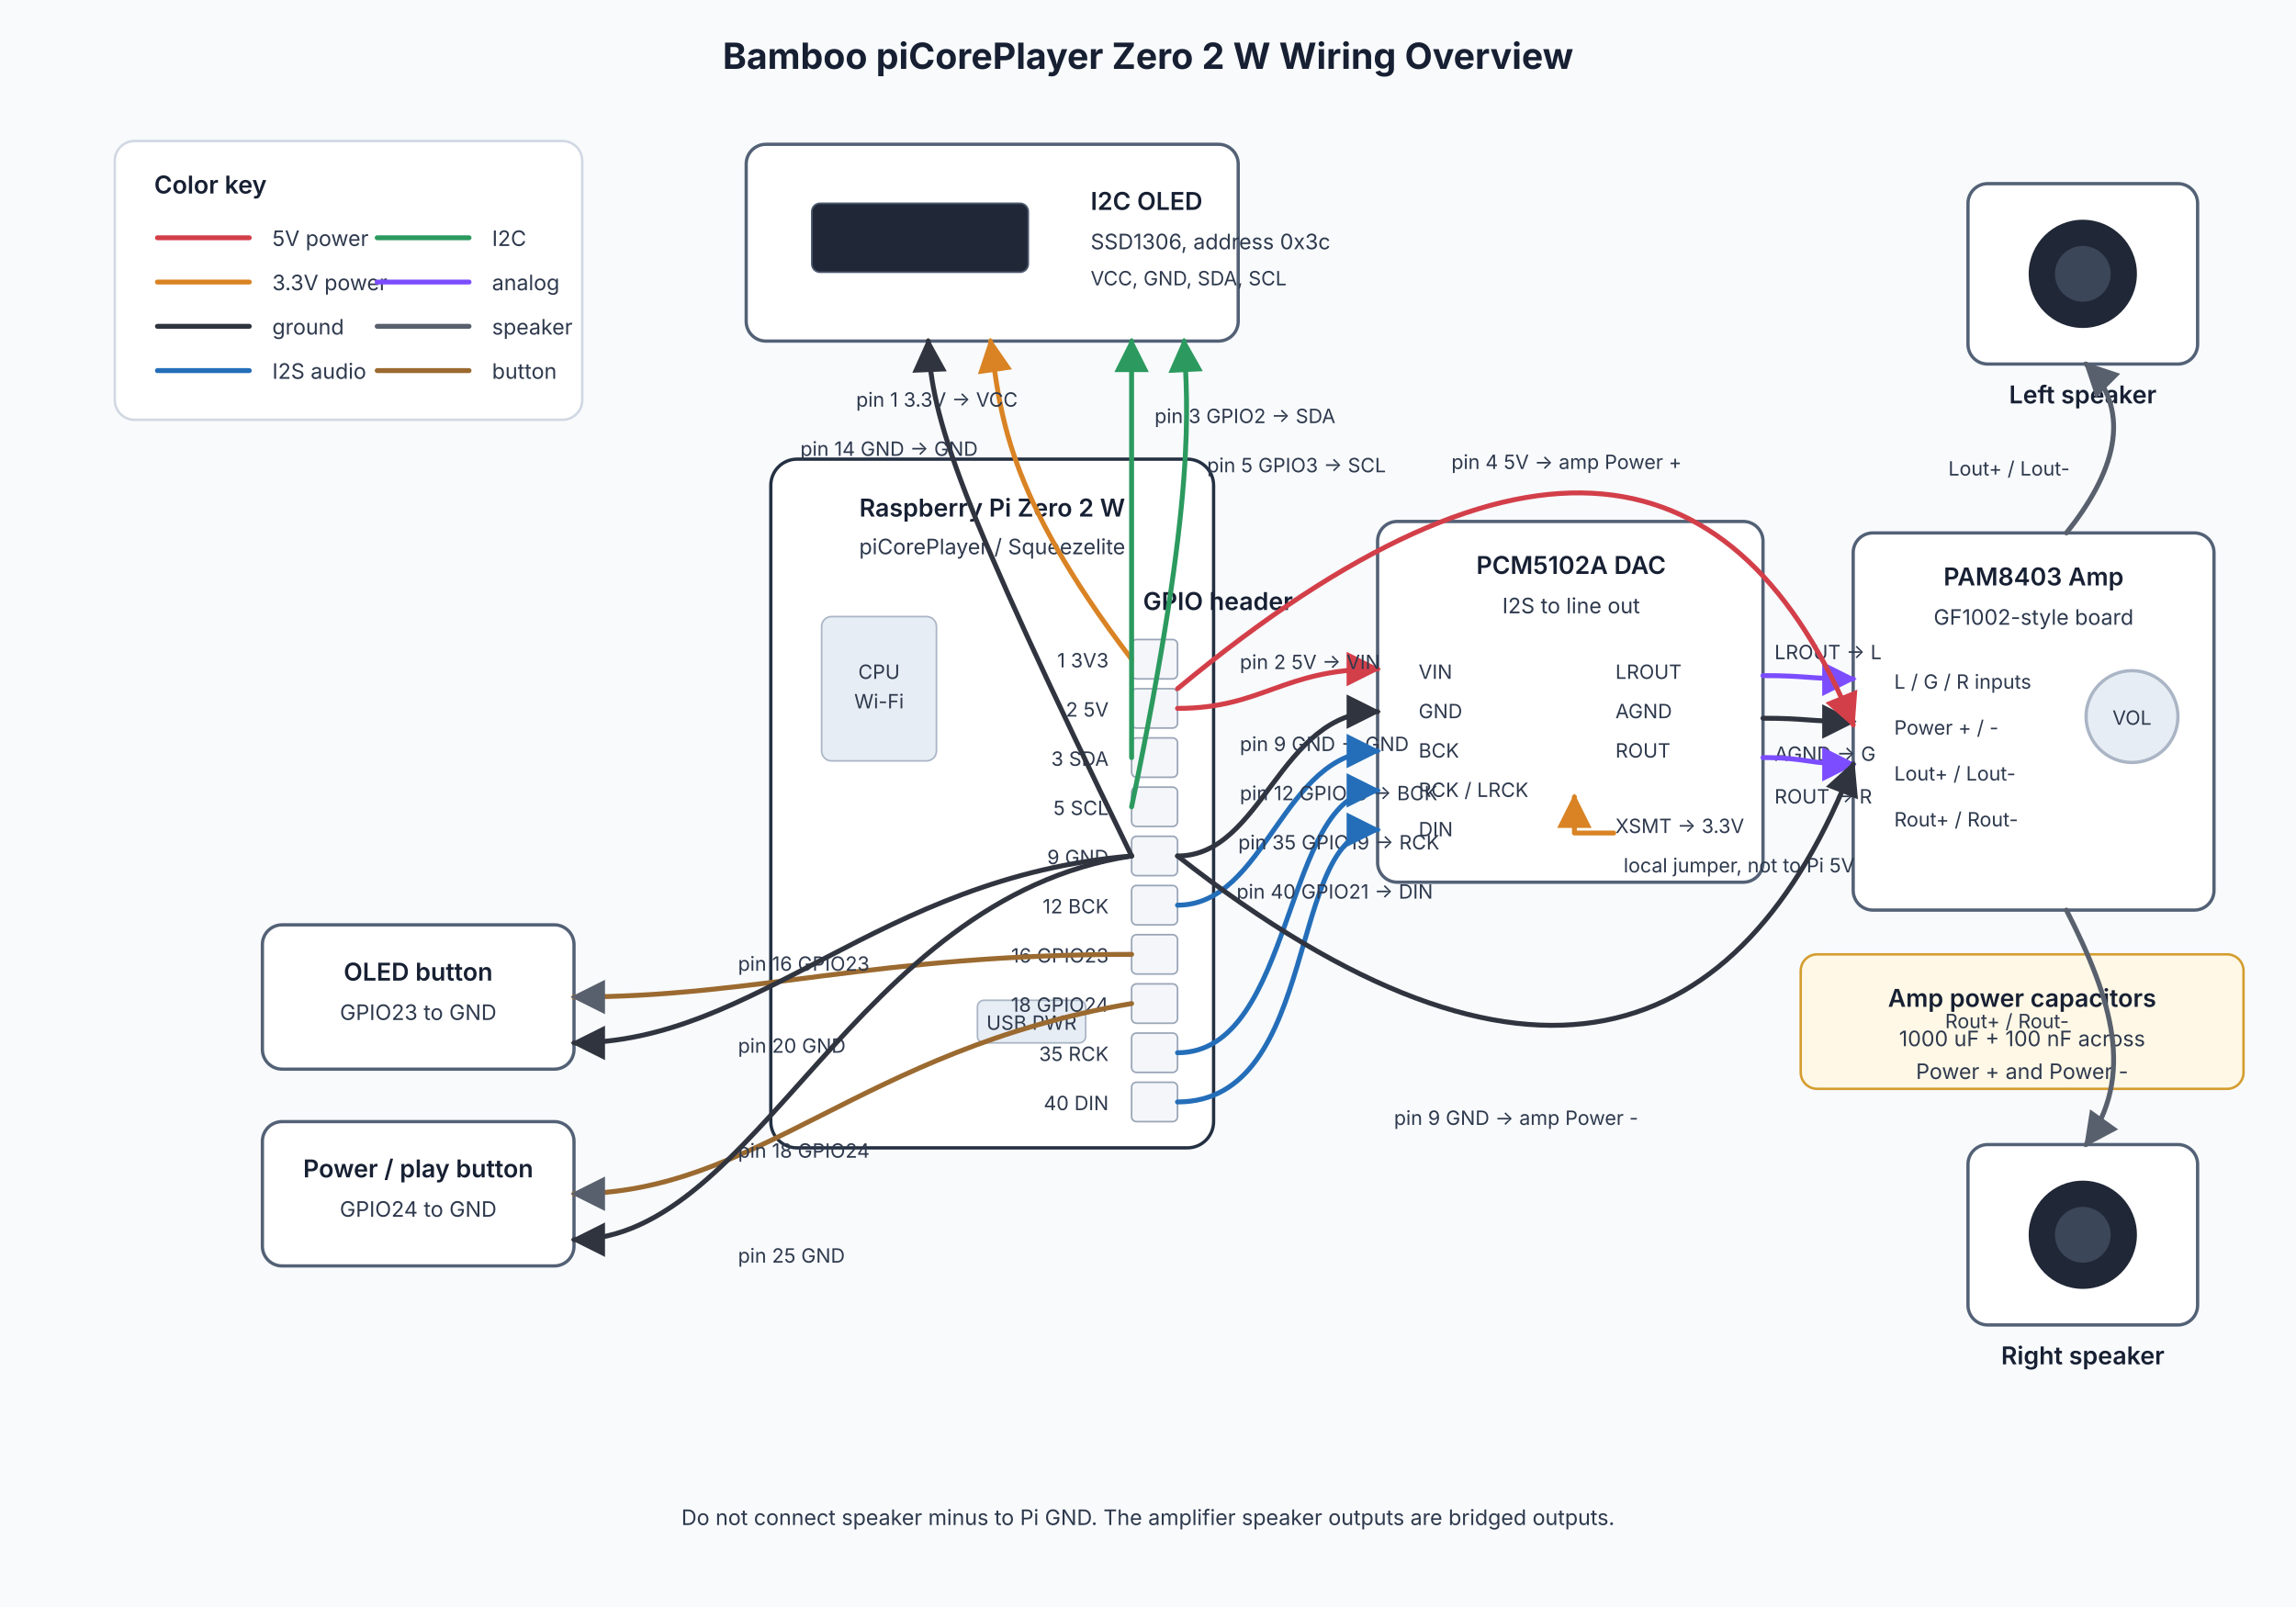
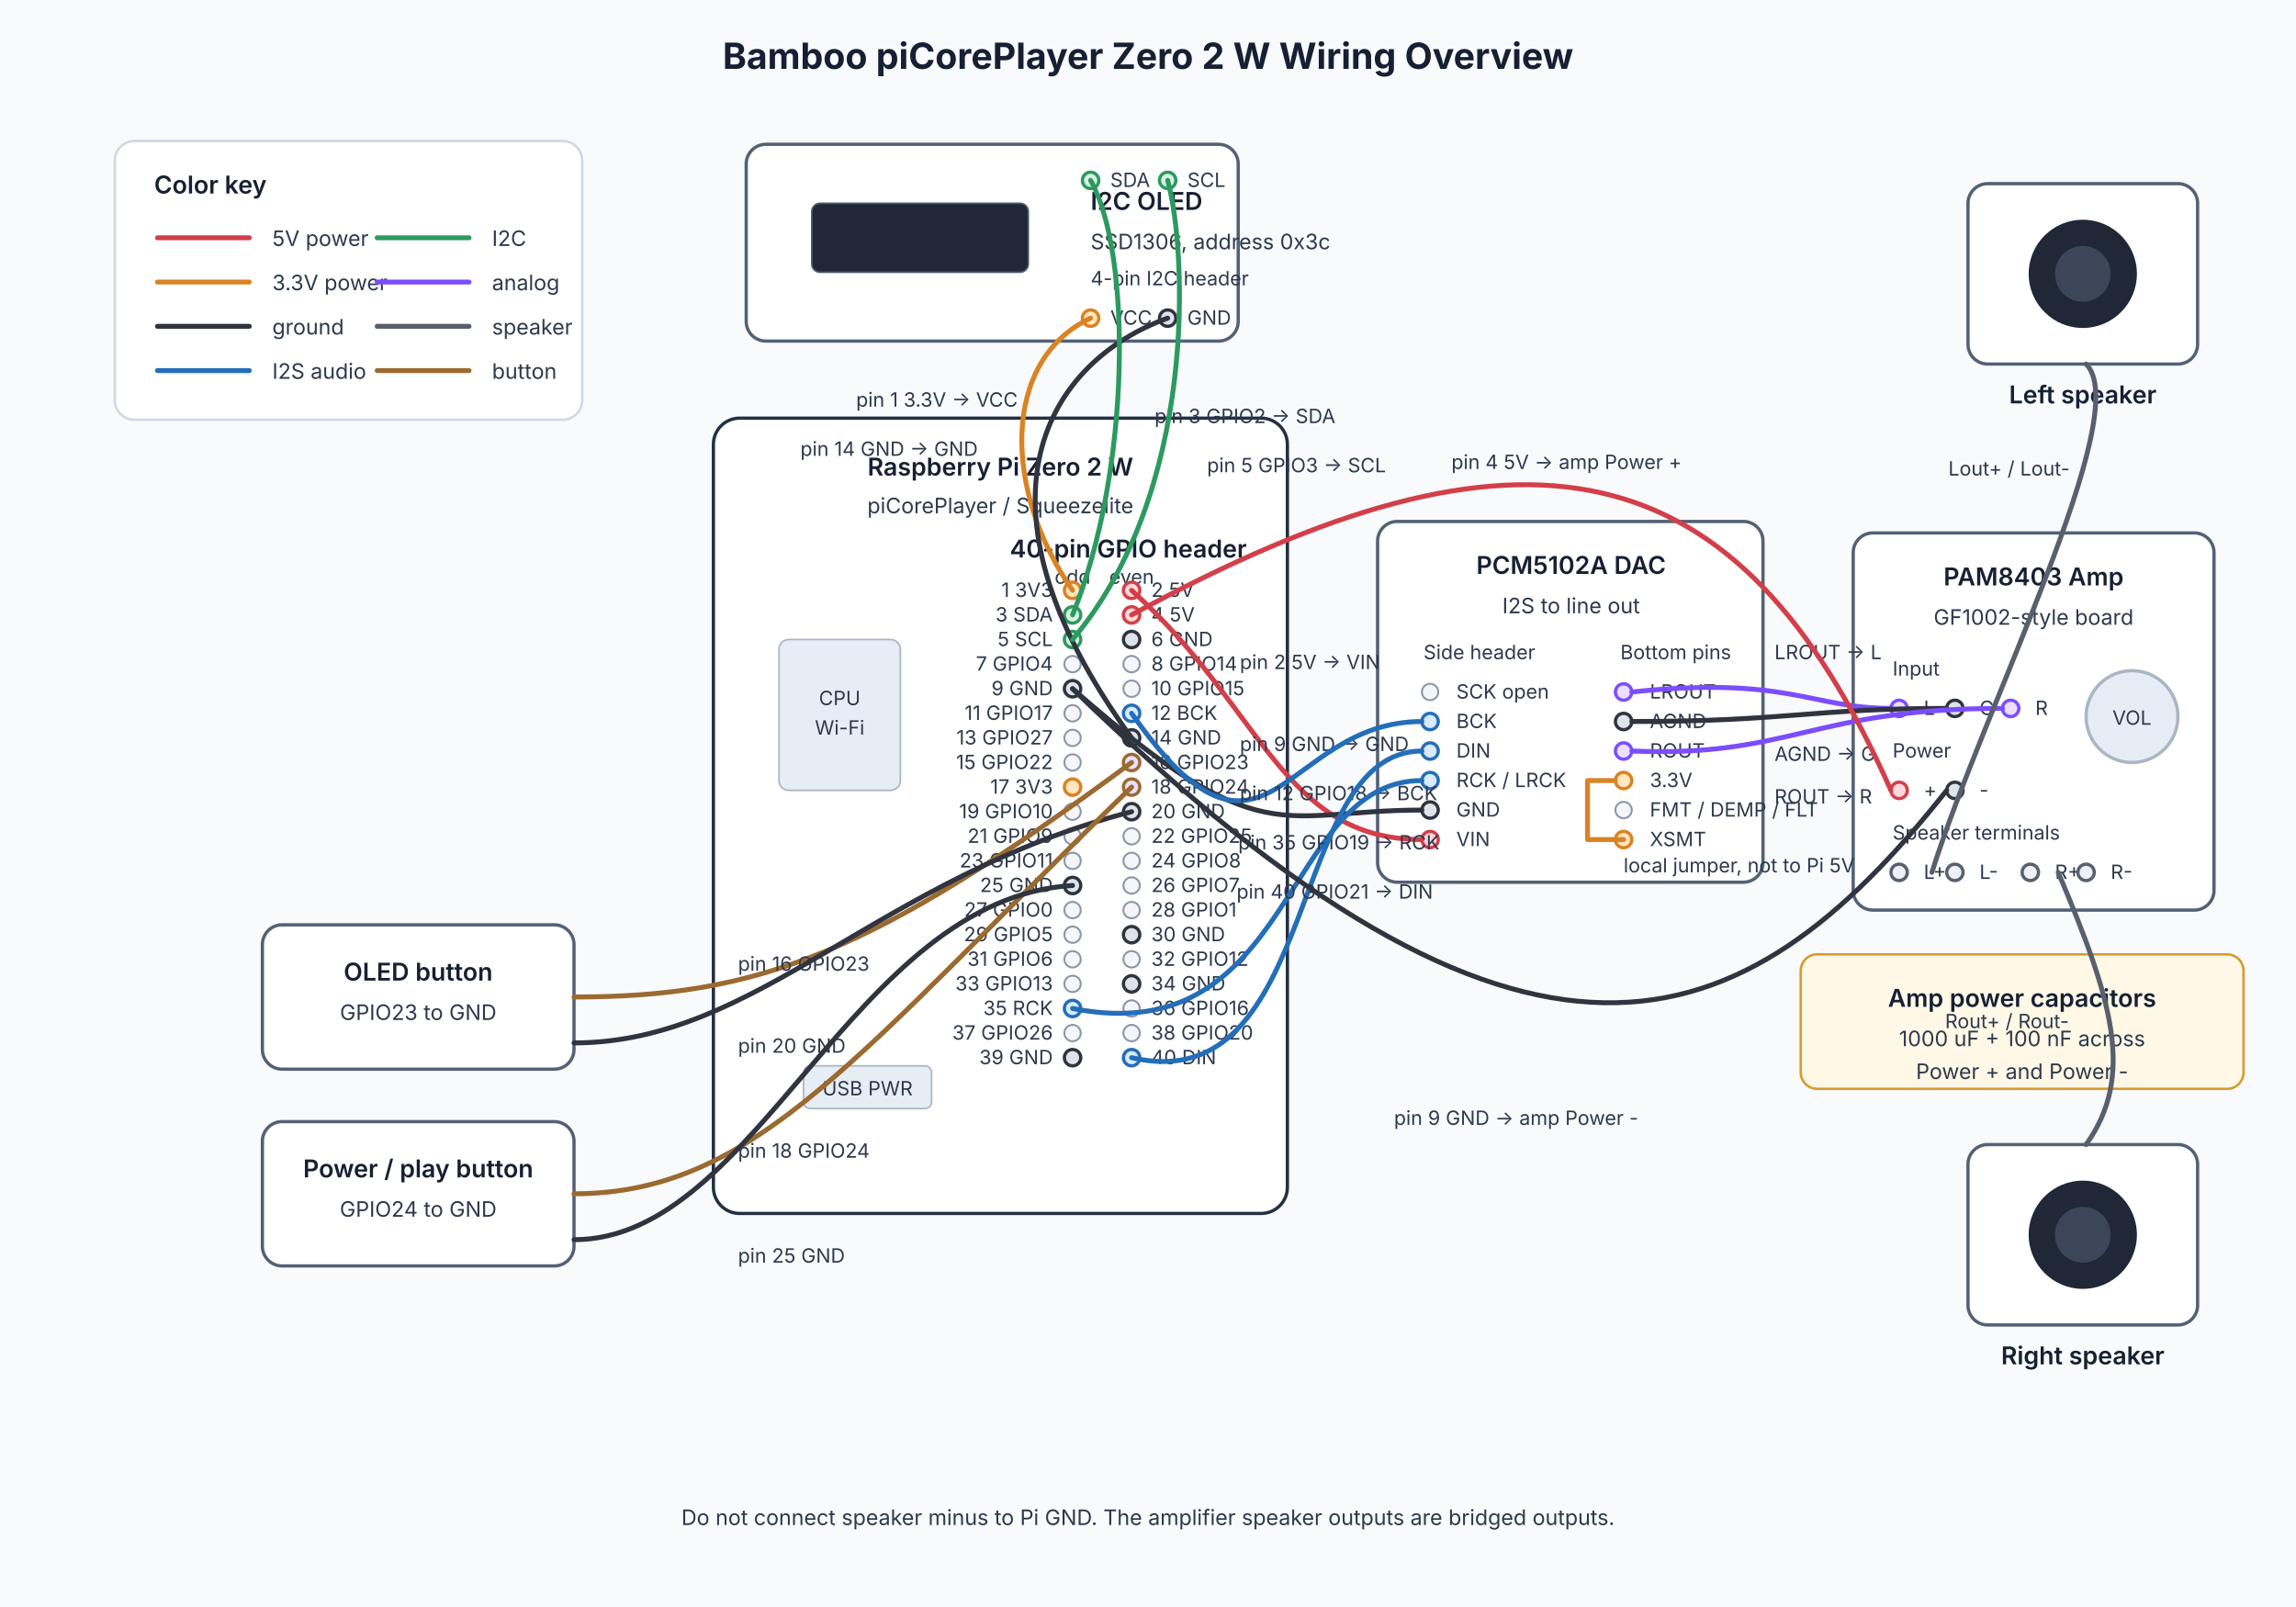
<svg xmlns="http://www.w3.org/2000/svg" width="1400" height="980" viewBox="0 0 1400 980" role="img" aria-labelledby="title desc">
  <defs>
    <marker id="arrow-red" viewBox="0 0 10 10" refX="9" refY="5" markerWidth="7" markerHeight="7" orient="auto-start-reverse">
      <path d="M 0 0 L 10 5 L 0 10 z" fill="#d33f49" />
    </marker>
    <marker id="arrow-orange" viewBox="0 0 10 10" refX="9" refY="5" markerWidth="7" markerHeight="7" orient="auto-start-reverse">
      <path d="M 0 0 L 10 5 L 0 10 z" fill="#d98324" />
    </marker>
    <marker id="arrow-black" viewBox="0 0 10 10" refX="9" refY="5" markerWidth="7" markerHeight="7" orient="auto-start-reverse">
      <path d="M 0 0 L 10 5 L 0 10 z" fill="#30343f" />
    </marker>
    <marker id="arrow-blue" viewBox="0 0 10 10" refX="9" refY="5" markerWidth="7" markerHeight="7" orient="auto-start-reverse">
      <path d="M 0 0 L 10 5 L 0 10 z" fill="#246eb9" />
    </marker>
    <marker id="arrow-green" viewBox="0 0 10 10" refX="9" refY="5" markerWidth="7" markerHeight="7" orient="auto-start-reverse">
      <path d="M 0 0 L 10 5 L 0 10 z" fill="#2c9a5f" />
    </marker>
    <marker id="arrow-purple" viewBox="0 0 10 10" refX="9" refY="5" markerWidth="7" markerHeight="7" orient="auto-start-reverse">
      <path d="M 0 0 L 10 5 L 0 10 z" fill="#7c4dff" />
    </marker>
    <marker id="arrow-gray" viewBox="0 0 10 10" refX="9" refY="5" markerWidth="7" markerHeight="7" orient="auto-start-reverse">
      <path d="M 0 0 L 10 5 L 0 10 z" fill="#59606d" />
    </marker>
    <style>
      .bg { fill: #f8fafc; }
      .board { fill: #ffffff; stroke: #243042; stroke-width: 2; }
      .module { fill: #ffffff; stroke: #536176; stroke-width: 2; }
      .title { font: 700 22px system-ui, -apple-system, BlinkMacSystemFont, "Segoe UI", sans-serif; fill: #172033; }
      .label { font: 600 15px system-ui, -apple-system, BlinkMacSystemFont, "Segoe UI", sans-serif; fill: #172033; }
      .small { font: 13px system-ui, -apple-system, BlinkMacSystemFont, "Segoe UI", sans-serif; fill: #2e394d; }
      .tiny { font: 12px system-ui, -apple-system, BlinkMacSystemFont, "Segoe UI", sans-serif; fill: #2e394d; }
      .pin { fill: #f4f6f9; stroke: #9aa6b8; stroke-width: 1; }
+       .pin-dot { fill: #f4f6f9; stroke: #8b98aa; stroke-width: 1.2; }
+       .pin-5v { fill: #ffd9dc; stroke: #d33f49; stroke-width: 2; }
+       .pin-3v3 { fill: #ffe7c2; stroke: #d98324; stroke-width: 2; }
+       .pin-gnd { fill: #dfe3ea; stroke: #30343f; stroke-width: 2; }
+       .pin-i2s { fill: #d8eaff; stroke: #246eb9; stroke-width: 2; }
+       .pin-i2c { fill: #d9f1e4; stroke: #2c9a5f; stroke-width: 2; }
+       .pin-button { fill: #eadfff; stroke: #9b6a30; stroke-width: 2; }
+       .pin-purple { fill: #eadfff; stroke: #7c4dff; stroke-width: 2; }
+       .pin-gray { fill: #edf0f5; stroke: #59606d; stroke-width: 2; }
      .red { stroke: #d33f49; }
      .orange { stroke: #d98324; }
      .black { stroke: #30343f; }
      .blue { stroke: #246eb9; }
      .green { stroke: #2c9a5f; }
      .purple { stroke: #7c4dff; }
      .gray { stroke: #59606d; }
      .brown { stroke: #9b6a30; }
      .wire { fill: none; stroke-width: 3; stroke-linecap: round; stroke-linejoin: round; }
      .thin { fill: none; stroke-width: 2; stroke-linecap: round; stroke-linejoin: round; }
      .note { fill: #fff8e6; stroke: #d49d2f; stroke-width: 1.5; }
      .legend { fill: #ffffff; stroke: #d1d8e3; stroke-width: 1.5; }
    </style>
  </defs>
  <rect class="bg" x="0" y="0" width="1400" height="980" />
  <text class="title" x="700" y="42" text-anchor="middle">Bamboo piCorePlayer Zero 2 W Wiring Overview</text>
-   <rect class="board" x="470" y="280" width="270" height="420" rx="16" />
-   <text class="label" x="605" y="315" text-anchor="middle">Raspberry Pi Zero 2 W</text>
-   <text class="small" x="605" y="338" text-anchor="middle">piCorePlayer / Squeezelite</text>
-   <rect x="501" y="376" width="70" height="88" rx="6" fill="#e7edf4" stroke="#aab5c5" />
-   <text class="tiny" x="536" y="414" text-anchor="middle">CPU</text>
-   <text class="tiny" x="536" y="432" text-anchor="middle">Wi-Fi</text>
-   <rect x="596" y="610" width="66" height="26" rx="4" fill="#e7edf4" stroke="#aab5c5" />
-   <text class="tiny" x="629" y="628" text-anchor="middle">USB PWR</text>
-   <g>
-     <text class="label" x="697" y="372">GPIO header</text>
-     <rect class="pin" x="690" y="390" width="28" height="24" rx="3" />
-     <text class="tiny" x="676" y="407" text-anchor="end">1 3V3</text>
-     <rect class="pin" x="690" y="420" width="28" height="24" rx="3" />
-     <text class="tiny" x="676" y="437" text-anchor="end">2 5V</text>
-     <rect class="pin" x="690" y="450" width="28" height="24" rx="3" />
-     <text class="tiny" x="676" y="467" text-anchor="end">3 SDA</text>
-     <rect class="pin" x="690" y="480" width="28" height="24" rx="3" />
-     <text class="tiny" x="676" y="497" text-anchor="end">5 SCL</text>
-     <rect class="pin" x="690" y="510" width="28" height="24" rx="3" />
-     <text class="tiny" x="676" y="527" text-anchor="end">9 GND</text>
-     <rect class="pin" x="690" y="540" width="28" height="24" rx="3" />
-     <text class="tiny" x="676" y="557" text-anchor="end">12 BCK</text>
-     <rect class="pin" x="690" y="570" width="28" height="24" rx="3" />
-     <text class="tiny" x="676" y="587" text-anchor="end">16 GPIO23</text>
-     <rect class="pin" x="690" y="600" width="28" height="24" rx="3" />
-     <text class="tiny" x="676" y="617" text-anchor="end">18 GPIO24</text>
-     <rect class="pin" x="690" y="630" width="28" height="24" rx="3" />
-     <text class="tiny" x="676" y="647" text-anchor="end">35 RCK</text>
-     <rect class="pin" x="690" y="660" width="28" height="24" rx="3" />
-     <text class="tiny" x="676" y="677" text-anchor="end">40 DIN</text>
+   <rect class="board" x="435" y="255" width="350" height="485" rx="16" />
+   <text class="label" x="610" y="290" text-anchor="middle">Raspberry Pi Zero 2 W</text>
+   <text class="small" x="610" y="313" text-anchor="middle">piCorePlayer / Squeezelite</text>
+   <rect x="475" y="390" width="74" height="92" rx="6" fill="#e7edf4" stroke="#aab5c5" />
+   <text class="tiny" x="512" y="430" text-anchor="middle">CPU</text>
+   <text class="tiny" x="512" y="448" text-anchor="middle">Wi-Fi</text>
+   <rect x="490" y="650" width="78" height="26" rx="4" fill="#e7edf4" stroke="#aab5c5" />
+   <text class="tiny" x="529" y="668" text-anchor="middle">USB PWR</text>
+   <g>
+     <text class="label" x="688" y="340" text-anchor="middle">40-pin GPIO header</text>
+     <text class="tiny" x="654" y="356" text-anchor="middle">odd</text>
+     <text class="tiny" x="690" y="356" text-anchor="middle">even</text>
+     <text class="tiny" x="642" y="364" text-anchor="end">1 3V3</text>
+     <circle class="pin-dot pin-3v3" cx="654" cy="360" r="5" />
+     <circle class="pin-dot pin-5v" cx="690" cy="360" r="5" />
+     <text class="tiny" x="702" y="364">2 5V</text>
+     <text class="tiny" x="642" y="379" text-anchor="end">3 SDA</text>
+     <circle class="pin-dot pin-i2c" cx="654" cy="375" r="5" />
+     <circle class="pin-dot pin-5v" cx="690" cy="375" r="5" />
+     <text class="tiny" x="702" y="379">4 5V</text>
+     <text class="tiny" x="642" y="394" text-anchor="end">5 SCL</text>
+     <circle class="pin-dot pin-i2c" cx="654" cy="390" r="5" />
+     <circle class="pin-dot pin-gnd" cx="690" cy="390" r="5" />
+     <text class="tiny" x="702" y="394">6 GND</text>
+     <text class="tiny" x="642" y="409" text-anchor="end">7 GPIO4</text>
+     <circle class="pin-dot" cx="654" cy="405" r="5" />
+     <circle class="pin-dot" cx="690" cy="405" r="5" />
+     <text class="tiny" x="702" y="409">8 GPIO14</text>
+     <text class="tiny" x="642" y="424" text-anchor="end">9 GND</text>
+     <circle class="pin-dot pin-gnd" cx="654" cy="420" r="5" />
+     <circle class="pin-dot" cx="690" cy="420" r="5" />
+     <text class="tiny" x="702" y="424">10 GPIO15</text>
+     <text class="tiny" x="642" y="439" text-anchor="end">11 GPIO17</text>
+     <circle class="pin-dot" cx="654" cy="435" r="5" />
+     <circle class="pin-dot pin-i2s" cx="690" cy="435" r="5" />
+     <text class="tiny" x="702" y="439">12 BCK</text>
+     <text class="tiny" x="642" y="454" text-anchor="end">13 GPIO27</text>
+     <circle class="pin-dot" cx="654" cy="450" r="5" />
+     <circle class="pin-dot pin-gnd" cx="690" cy="450" r="5" />
+     <text class="tiny" x="702" y="454">14 GND</text>
+     <text class="tiny" x="642" y="469" text-anchor="end">15 GPIO22</text>
+     <circle class="pin-dot" cx="654" cy="465" r="5" />
+     <circle class="pin-dot pin-button" cx="690" cy="465" r="5" />
+     <text class="tiny" x="702" y="469">16 GPIO23</text>
+     <text class="tiny" x="642" y="484" text-anchor="end">17 3V3</text>
+     <circle class="pin-dot pin-3v3" cx="654" cy="480" r="5" />
+     <circle class="pin-dot pin-button" cx="690" cy="480" r="5" />
+     <text class="tiny" x="702" y="484">18 GPIO24</text>
+     <text class="tiny" x="642" y="499" text-anchor="end">19 GPIO10</text>
+     <circle class="pin-dot" cx="654" cy="495" r="5" />
+     <circle class="pin-dot pin-gnd" cx="690" cy="495" r="5" />
+     <text class="tiny" x="702" y="499">20 GND</text>
+     <text class="tiny" x="642" y="514" text-anchor="end">21 GPIO9</text>
+     <circle class="pin-dot" cx="654" cy="510" r="5" />
+     <circle class="pin-dot" cx="690" cy="510" r="5" />
+     <text class="tiny" x="702" y="514">22 GPIO25</text>
+     <text class="tiny" x="642" y="529" text-anchor="end">23 GPIO11</text>
+     <circle class="pin-dot" cx="654" cy="525" r="5" />
+     <circle class="pin-dot" cx="690" cy="525" r="5" />
+     <text class="tiny" x="702" y="529">24 GPIO8</text>
+     <text class="tiny" x="642" y="544" text-anchor="end">25 GND</text>
+     <circle class="pin-dot pin-gnd" cx="654" cy="540" r="5" />
+     <circle class="pin-dot" cx="690" cy="540" r="5" />
+     <text class="tiny" x="702" y="544">26 GPIO7</text>
+     <text class="tiny" x="642" y="559" text-anchor="end">27 GPIO0</text>
+     <circle class="pin-dot" cx="654" cy="555" r="5" />
+     <circle class="pin-dot" cx="690" cy="555" r="5" />
+     <text class="tiny" x="702" y="559">28 GPIO1</text>
+     <text class="tiny" x="642" y="574" text-anchor="end">29 GPIO5</text>
+     <circle class="pin-dot" cx="654" cy="570" r="5" />
+     <circle class="pin-dot pin-gnd" cx="690" cy="570" r="5" />
+     <text class="tiny" x="702" y="574">30 GND</text>
+     <text class="tiny" x="642" y="589" text-anchor="end">31 GPIO6</text>
+     <circle class="pin-dot" cx="654" cy="585" r="5" />
+     <circle class="pin-dot" cx="690" cy="585" r="5" />
+     <text class="tiny" x="702" y="589">32 GPIO12</text>
+     <text class="tiny" x="642" y="604" text-anchor="end">33 GPIO13</text>
+     <circle class="pin-dot" cx="654" cy="600" r="5" />
+     <circle class="pin-dot pin-gnd" cx="690" cy="600" r="5" />
+     <text class="tiny" x="702" y="604">34 GND</text>
+     <text class="tiny" x="642" y="619" text-anchor="end">35 RCK</text>
+     <circle class="pin-dot pin-i2s" cx="654" cy="615" r="5" />
+     <circle class="pin-dot" cx="690" cy="615" r="5" />
+     <text class="tiny" x="702" y="619">36 GPIO16</text>
+     <text class="tiny" x="642" y="634" text-anchor="end">37 GPIO26</text>
+     <circle class="pin-dot" cx="654" cy="630" r="5" />
+     <circle class="pin-dot" cx="690" cy="630" r="5" />
+     <text class="tiny" x="702" y="634">38 GPIO20</text>
+     <text class="tiny" x="642" y="649" text-anchor="end">39 GND</text>
+     <circle class="pin-dot pin-gnd" cx="654" cy="645" r="5" />
+     <circle class="pin-dot pin-i2s" cx="690" cy="645" r="5" />
+     <text class="tiny" x="702" y="649">40 DIN</text>
  </g>
  <rect class="module" x="455" y="88" width="300" height="120" rx="12" />
  <rect x="495" y="124" width="132" height="42" rx="5" fill="#202736" stroke="#4c596e" />
  <text class="label" x="665" y="128">I2C OLED</text>
  <text class="small" x="665" y="152">SSD1306, address 0x3c</text>
-   <text class="tiny" x="665" y="174">VCC, GND, SDA, SCL</text>
+   <text class="tiny" x="665" y="174">4-pin I2C header</text>
+   <circle class="pin-dot pin-3v3" cx="665" cy="194" r="5" />
+   <text class="tiny" x="677" y="198">VCC</text>
+   <circle class="pin-dot pin-gnd" cx="712" cy="194" r="5" />
+   <text class="tiny" x="724" y="198">GND</text>
+   <circle class="pin-dot pin-i2c" cx="665" cy="110" r="5" />
+   <text class="tiny" x="677" y="114">SDA</text>
+   <circle class="pin-dot pin-i2c" cx="712" cy="110" r="5" />
+   <text class="tiny" x="724" y="114">SCL</text>
  <rect class="module" x="840" y="318" width="235" height="220" rx="12" />
  <text class="label" x="958" y="350" text-anchor="middle">PCM5102A DAC</text>
  <text class="small" x="958" y="374" text-anchor="middle">I2S to line out</text>
-   <text class="tiny" x="865" y="414">VIN</text>
-   <text class="tiny" x="865" y="438">GND</text>
-   <text class="tiny" x="865" y="462">BCK</text>
-   <text class="tiny" x="865" y="486">RCK / LRCK</text>
-   <text class="tiny" x="865" y="510">DIN</text>
-   <text class="tiny" x="985" y="414">LROUT</text>
-   <text class="tiny" x="985" y="438">AGND</text>
-   <text class="tiny" x="985" y="462">ROUT</text>
-   <text class="tiny" x="985" y="508">XSMT -&gt; 3.3V</text>
+   <text class="tiny" x="868" y="402">Side header</text>
+   <circle class="pin-dot" cx="872" cy="422" r="5" />
+   <text class="tiny" x="888" y="426">SCK open</text>
+   <circle class="pin-dot pin-i2s" cx="872" cy="440" r="5" />
+   <text class="tiny" x="888" y="444">BCK</text>
+   <circle class="pin-dot pin-i2s" cx="872" cy="458" r="5" />
+   <text class="tiny" x="888" y="462">DIN</text>
+   <circle class="pin-dot pin-i2s" cx="872" cy="476" r="5" />
+   <text class="tiny" x="888" y="480">RCK / LRCK</text>
+   <circle class="pin-dot pin-gnd" cx="872" cy="494" r="5" />
+   <text class="tiny" x="888" y="498">GND</text>
+   <circle class="pin-dot pin-5v" cx="872" cy="512" r="5" />
+   <text class="tiny" x="888" y="516">VIN</text>
+   <text class="tiny" x="988" y="402">Bottom pins</text>
+   <circle class="pin-dot pin-purple" cx="990" cy="422" r="5" />
+   <text class="tiny" x="1006" y="426">LROUT</text>
+   <circle class="pin-dot pin-gnd" cx="990" cy="440" r="5" />
+   <text class="tiny" x="1006" y="444">AGND</text>
+   <circle class="pin-dot pin-purple" cx="990" cy="458" r="5" />
+   <text class="tiny" x="1006" y="462">ROUT</text>
+   <circle class="pin-dot pin-3v3" cx="990" cy="476" r="5" />
+   <text class="tiny" x="1006" y="480">3.3V</text>
+   <circle class="pin-dot" cx="990" cy="494" r="5" />
+   <text class="tiny" x="1006" y="498">FMT / DEMP / FLT</text>
+   <circle class="pin-dot pin-3v3" cx="990" cy="512" r="5" />
+   <text class="tiny" x="1006" y="516">XSMT</text>
  <rect class="module" x="1130" y="325" width="220" height="230" rx="12" />
  <text class="label" x="1240" y="357" text-anchor="middle">PAM8403 Amp</text>
  <text class="small" x="1240" y="381" text-anchor="middle">GF1002-style board</text>
-   <text class="tiny" x="1155" y="420">L / G / R inputs</text>
-   <text class="tiny" x="1155" y="448">Power + / -</text>
-   <text class="tiny" x="1155" y="476">Lout+ / Lout-</text>
-   <text class="tiny" x="1155" y="504">Rout+ / Rout-</text>
+   <text class="tiny" x="1154" y="412">Input</text>
+   <circle class="pin-dot pin-purple" cx="1158" cy="432" r="5" />
+   <text class="tiny" x="1173" y="436">L</text>
+   <circle class="pin-dot pin-gnd" cx="1192" cy="432" r="5" />
+   <text class="tiny" x="1207" y="436">G</text>
+   <circle class="pin-dot pin-purple" cx="1226" cy="432" r="5" />
+   <text class="tiny" x="1241" y="436">R</text>
+   <text class="tiny" x="1154" y="462">Power</text>
+   <circle class="pin-dot pin-5v" cx="1158" cy="482" r="5" />
+   <text class="tiny" x="1173" y="486">+</text>
+   <circle class="pin-dot pin-gnd" cx="1192" cy="482" r="5" />
+   <text class="tiny" x="1207" y="486">-</text>
+   <text class="tiny" x="1154" y="512">Speaker terminals</text>
+   <circle class="pin-dot pin-gray" cx="1158" cy="532" r="5" />
+   <text class="tiny" x="1173" y="536">L+</text>
+   <circle class="pin-dot pin-gray" cx="1192" cy="532" r="5" />
+   <text class="tiny" x="1207" y="536">L-</text>
+   <circle class="pin-dot pin-gray" cx="1238" cy="532" r="5" />
+   <text class="tiny" x="1253" y="536">R+</text>
+   <circle class="pin-dot pin-gray" cx="1272" cy="532" r="5" />
+   <text class="tiny" x="1287" y="536">R-</text>
  <circle cx="1300" cy="437" r="28" fill="#e7edf4" stroke="#aab5c5" stroke-width="2" />
  <text class="tiny" x="1300" y="442" text-anchor="middle">VOL</text>
  <g>
    <rect class="module" x="1200" y="112" width="140" height="110" rx="12" />
    <circle cx="1270" cy="167" r="33" fill="#202736" />
    <circle cx="1270" cy="167" r="17" fill="#3b4659" />
    <text class="label" x="1270" y="246" text-anchor="middle">Left speaker</text>
  </g>
  <g>
    <rect class="module" x="1200" y="698" width="140" height="110" rx="12" />
    <circle cx="1270" cy="753" r="33" fill="#202736" />
    <circle cx="1270" cy="753" r="17" fill="#3b4659" />
    <text class="label" x="1270" y="832" text-anchor="middle">Right speaker</text>
  </g>
  <g>
    <rect class="module" x="160" y="564" width="190" height="88" rx="12" />
    <text class="label" x="255" y="598" text-anchor="middle">OLED button</text>
    <text class="small" x="255" y="622" text-anchor="middle">GPIO23 to GND</text>
  </g>
  <g>
    <rect class="module" x="160" y="684" width="190" height="88" rx="12" />
    <text class="label" x="255" y="718" text-anchor="middle">Power / play button</text>
    <text class="small" x="255" y="742" text-anchor="middle">GPIO24 to GND</text>
  </g>
  <rect class="note" x="1098" y="582" width="270" height="82" rx="10" />
  <text class="label" x="1233" y="614" text-anchor="middle">Amp power capacitors</text>
  <text class="small" x="1233" y="638" text-anchor="middle">1000 uF + 100 nF across</text>
  <text class="small" x="1233" y="658" text-anchor="middle">Power + and Power -</text>
  <rect class="legend" x="70" y="86" width="285" height="170" rx="12" />
  <text class="label" x="94" y="118">Color key</text>
  <line class="wire red" x1="96" y1="145" x2="152" y2="145" />
  <text class="small" x="166" y="150">5V power</text>
  <line class="wire orange" x1="96" y1="172" x2="152" y2="172" />
  <text class="small" x="166" y="177">3.3V power</text>
  <line class="wire black" x1="96" y1="199" x2="152" y2="199" />
  <text class="small" x="166" y="204">ground</text>
  <line class="wire blue" x1="96" y1="226" x2="152" y2="226" />
  <text class="small" x="166" y="231">I2S audio</text>
  <line class="wire green" x1="230" y1="145" x2="286" y2="145" />
  <text class="small" x="300" y="150">I2C</text>
  <line class="wire purple" x1="230" y1="172" x2="286" y2="172" />
  <text class="small" x="300" y="177">analog</text>
  <line class="wire gray" x1="230" y1="199" x2="286" y2="199" />
  <text class="small" x="300" y="204">speaker</text>
  <line class="wire brown" x1="230" y1="226" x2="286" y2="226" />
  <text class="small" x="300" y="231">button</text>
-   <path class="wire red" marker-end="url(#arrow-red)" d="M 718 432 C 770 432, 782 408, 840 408" />
+   <path class="wire red" d="M 690 360 C 770 432, 782 512, 867 512" />
  <text class="tiny" x="756" y="408">pin 2 5V -&gt; VIN</text>
-   <path class="wire black" marker-end="url(#arrow-black)" d="M 718 522 C 770 522, 780 434, 840 434" />
+   <path class="wire black" d="M 654 420 C 770 522, 780 494, 867 494" />
  <text class="tiny" x="756" y="458">pin 9 GND -&gt; GND</text>
-   <path class="wire blue" marker-end="url(#arrow-blue)" d="M 718 552 C 772 552, 782 458, 840 458" />
+   <path class="wire blue" d="M 690 435 C 772 552, 782 440, 867 440" />
  <text class="tiny" x="756" y="488">pin 12 GPIO18 -&gt; BCK</text>
-   <path class="wire blue" marker-end="url(#arrow-blue)" d="M 718 642 C 790 642, 782 482, 840 482" />
+   <path class="wire blue" d="M 654 615 C 790 642, 782 476, 867 476" />
  <text class="tiny" x="755" y="518">pin 35 GPIO19 -&gt; RCK</text>
-   <path class="wire blue" marker-end="url(#arrow-blue)" d="M 718 672 C 806 672, 784 506, 840 506" />
+   <path class="wire blue" d="M 690 645 C 806 672, 784 458, 867 458" />
  <text class="tiny" x="754" y="548">pin 40 GPIO21 -&gt; DIN</text>
-   <path class="wire orange" marker-end="url(#arrow-orange)" d="M 984 508 L 960 508 L 960 486" />
+   <path class="wire orange" d="M 990 512 L 968 512 L 968 476 L 985 476" />
  <text class="tiny" x="990" y="532">local jumper, not to Pi 5V</text>
-   <path class="wire purple" marker-end="url(#arrow-purple)" d="M 1075 412 C 1102 412, 1102 414, 1130 414" />
+   <path class="wire purple" d="M 995 422 C 1090 412, 1104 432, 1153 432" />
  <text class="tiny" x="1082" y="402">LROUT -&gt; L</text>
-   <path class="wire black" marker-end="url(#arrow-black)" d="M 1075 438 C 1102 438, 1102 440, 1130 440" />
+   <path class="wire black" d="M 995 440 C 1090 440, 1105 432, 1187 432" />
  <text class="tiny" x="1082" y="464">AGND -&gt; G</text>
-   <path class="wire purple" marker-end="url(#arrow-purple)" d="M 1075 462 C 1102 462, 1102 466, 1130 466" />
+   <path class="wire purple" d="M 995 458 C 1092 462, 1105 432, 1221 432" />
  <text class="tiny" x="1082" y="490">ROUT -&gt; R</text>
-   <path class="wire red" marker-end="url(#arrow-red)" d="M 718 420 C 930 244, 1060 272, 1130 442" />
+   <path class="wire red" d="M 690 375 C 930 244, 1060 272, 1153 482" />
  <text class="tiny" x="885" y="286">pin 4 5V -&gt; amp Power +</text>
-   <path class="wire black" marker-end="url(#arrow-black)" d="M 718 522 C 932 690, 1062 640, 1130 466" />
+   <path class="wire black" d="M 654 420 C 932 690, 1062 640, 1187 482" />
  <text class="tiny" x="850" y="686">pin 9 GND -&gt; amp Power -</text>
-   <path class="wire gray" marker-end="url(#arrow-gray)" d="M 1260 325 C 1288 290, 1302 252, 1272 222" />
+   <path class="wire gray" d="M 1178 532 C 1210 430, 1302 252, 1272 222" />
  <text class="tiny" x="1188" y="290">Lout+ / Lout-</text>
-   <path class="wire gray" marker-end="url(#arrow-gray)" d="M 1260 555 C 1288 610, 1302 656, 1272 698" />
+   <path class="wire gray" d="M 1255 532 C 1288 610, 1302 656, 1272 698" />
  <text class="tiny" x="1186" y="627">Rout+ / Rout-</text>
-   <path class="wire orange" marker-end="url(#arrow-orange)" d="M 690 402 C 612 300, 610 250, 604 208" />
+   <path class="wire orange" d="M 654 360 C 612 300, 610 220, 665 194" />
  <text class="tiny" x="522" y="248">pin 1 3.3V -&gt; VCC</text>
-   <path class="wire black" marker-end="url(#arrow-black)" d="M 690 522 C 584 304, 568 256, 566 208" />
+   <path class="wire black" d="M 690 450 C 584 304, 640 220, 712 194" />
  <text class="tiny" x="488" y="278">pin 14 GND -&gt; GND</text>
-   <path class="wire green" marker-end="url(#arrow-green)" d="M 690 462 C 690 286, 690 248, 690 208" />
+   <path class="wire green" d="M 654 375 C 690 286, 690 154, 665 110" />
  <text class="tiny" x="704" y="258">pin 3 GPIO2 -&gt; SDA</text>
-   <path class="wire green" marker-end="url(#arrow-green)" d="M 690 492 C 730 300, 724 248, 722 208" />
+   <path class="wire green" d="M 654 390 C 730 300, 724 154, 712 110" />
  <text class="tiny" x="736" y="288">pin 5 GPIO3 -&gt; SCL</text>
-   <path class="wire brown" marker-end="url(#arrow-gray)" d="M 690 582 C 532 582, 462 608, 350 608" />
+   <path class="wire brown" d="M 690 465 C 532 582, 462 608, 350 608" />
  <text class="tiny" x="450" y="592">pin 16 GPIO23</text>
-   <path class="wire black" marker-end="url(#arrow-black)" d="M 690 522 C 535 535, 462 636, 350 636" />
+   <path class="wire black" d="M 690 495 C 535 535, 462 636, 350 636" />
  <text class="tiny" x="450" y="642">pin 20 GND</text>
-   <path class="wire brown" marker-end="url(#arrow-gray)" d="M 690 612 C 525 640, 462 728, 350 728" />
+   <path class="wire brown" d="M 690 480 C 525 640, 462 728, 350 728" />
  <text class="tiny" x="450" y="706">pin 18 GPIO24</text>
-   <path class="wire black" marker-end="url(#arrow-black)" d="M 690 522 C 520 548, 462 756, 350 756" />
+   <path class="wire black" d="M 654 540 C 520 548, 462 756, 350 756" />
  <text class="tiny" x="450" y="770">pin 25 GND</text>
  <text class="small" x="700" y="930" text-anchor="middle">Do not connect speaker minus to Pi GND. The amplifier speaker outputs are bridged outputs.</text>
</svg>
